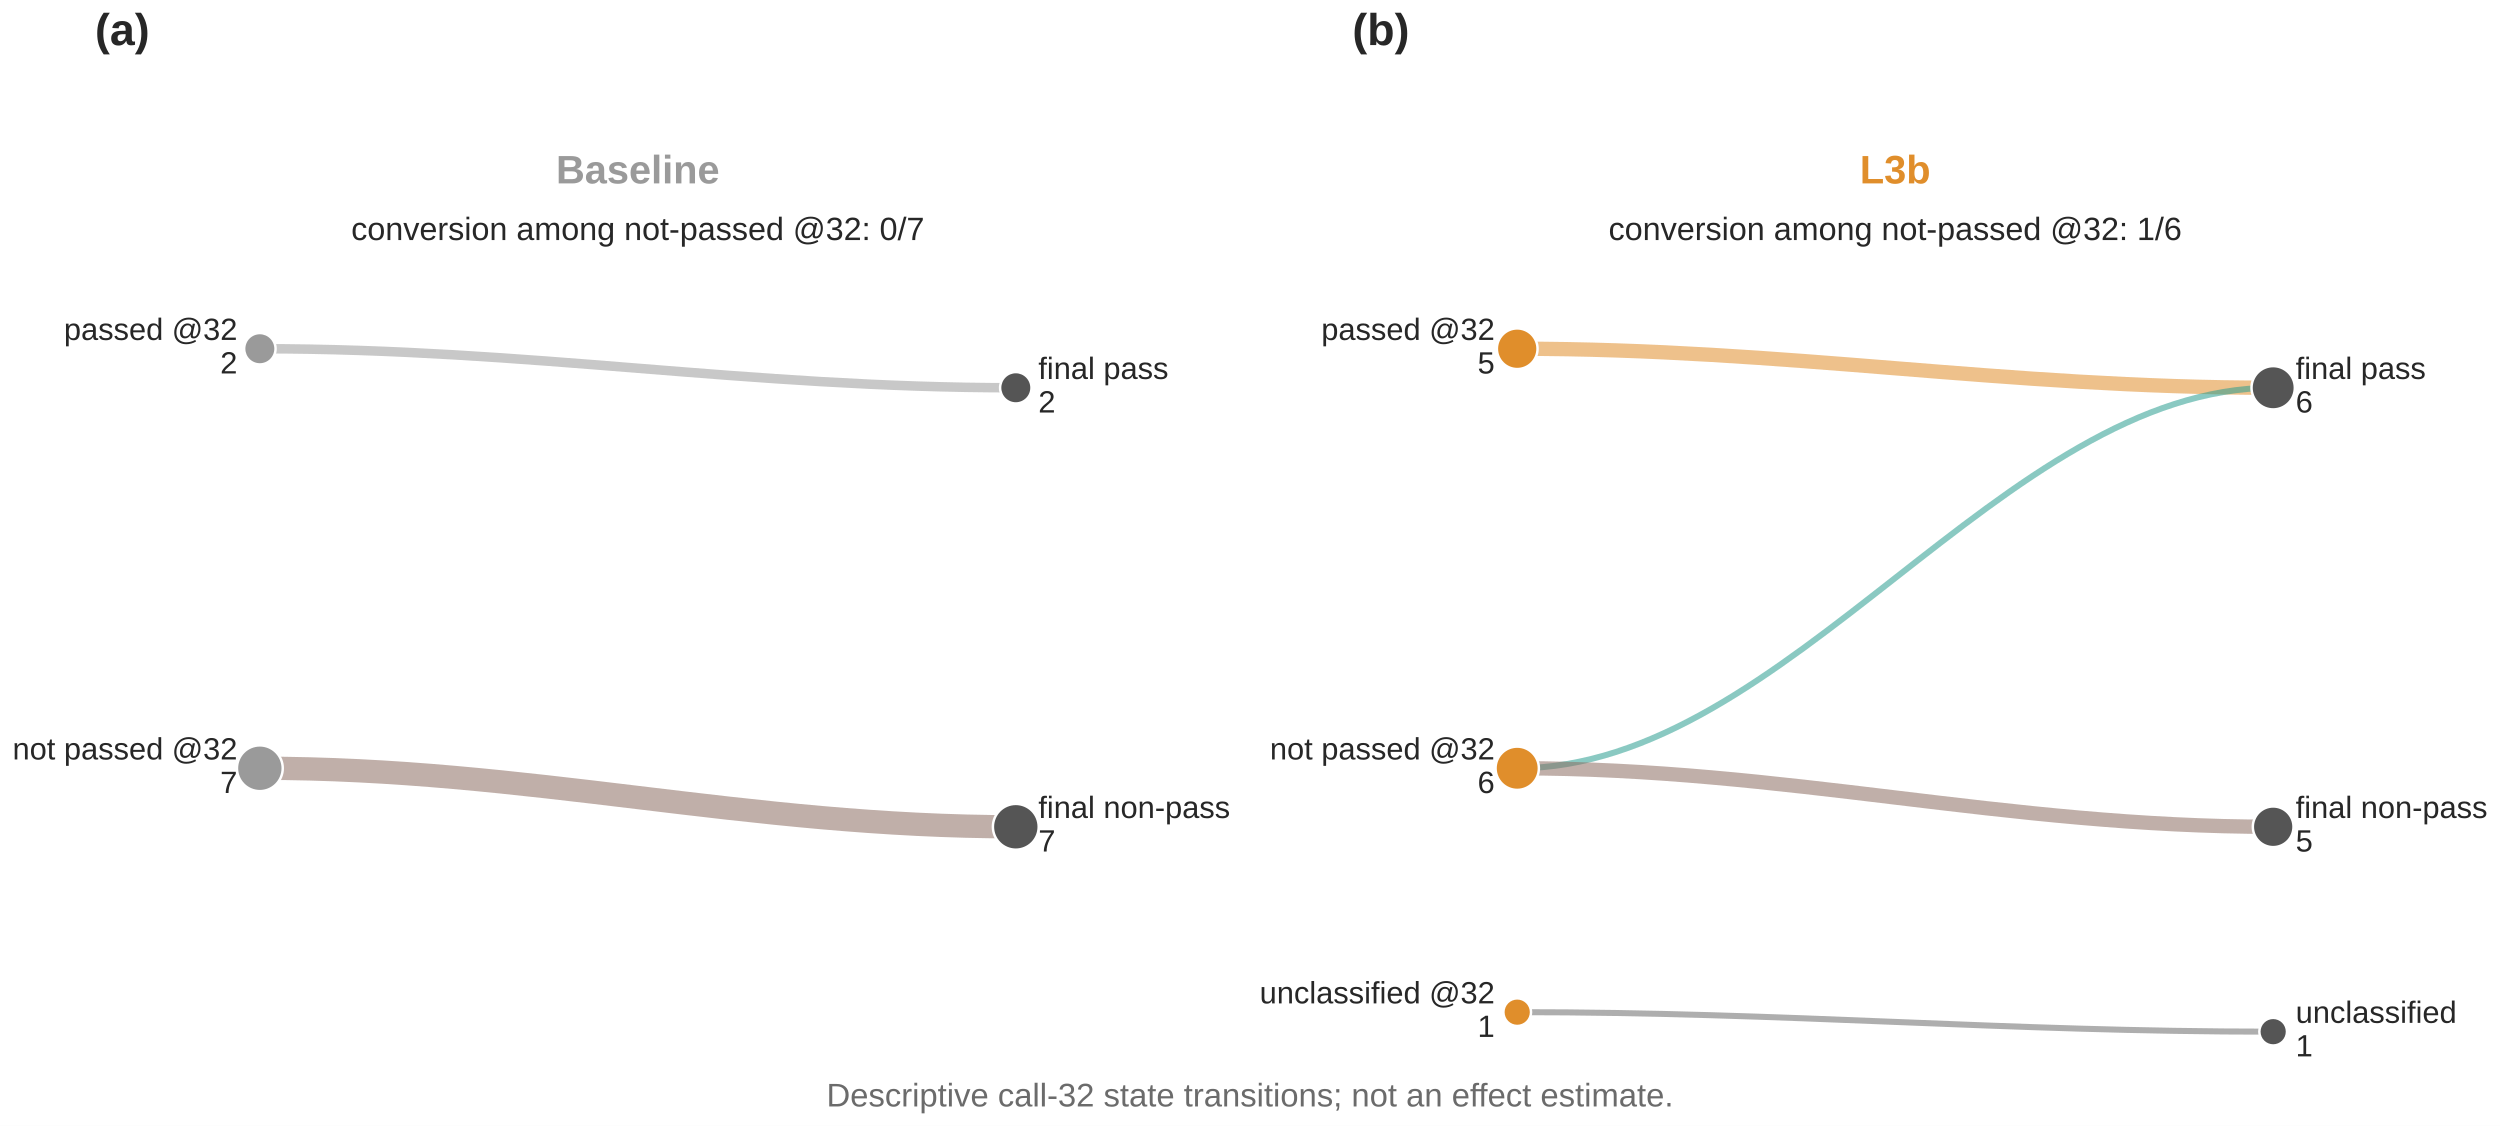
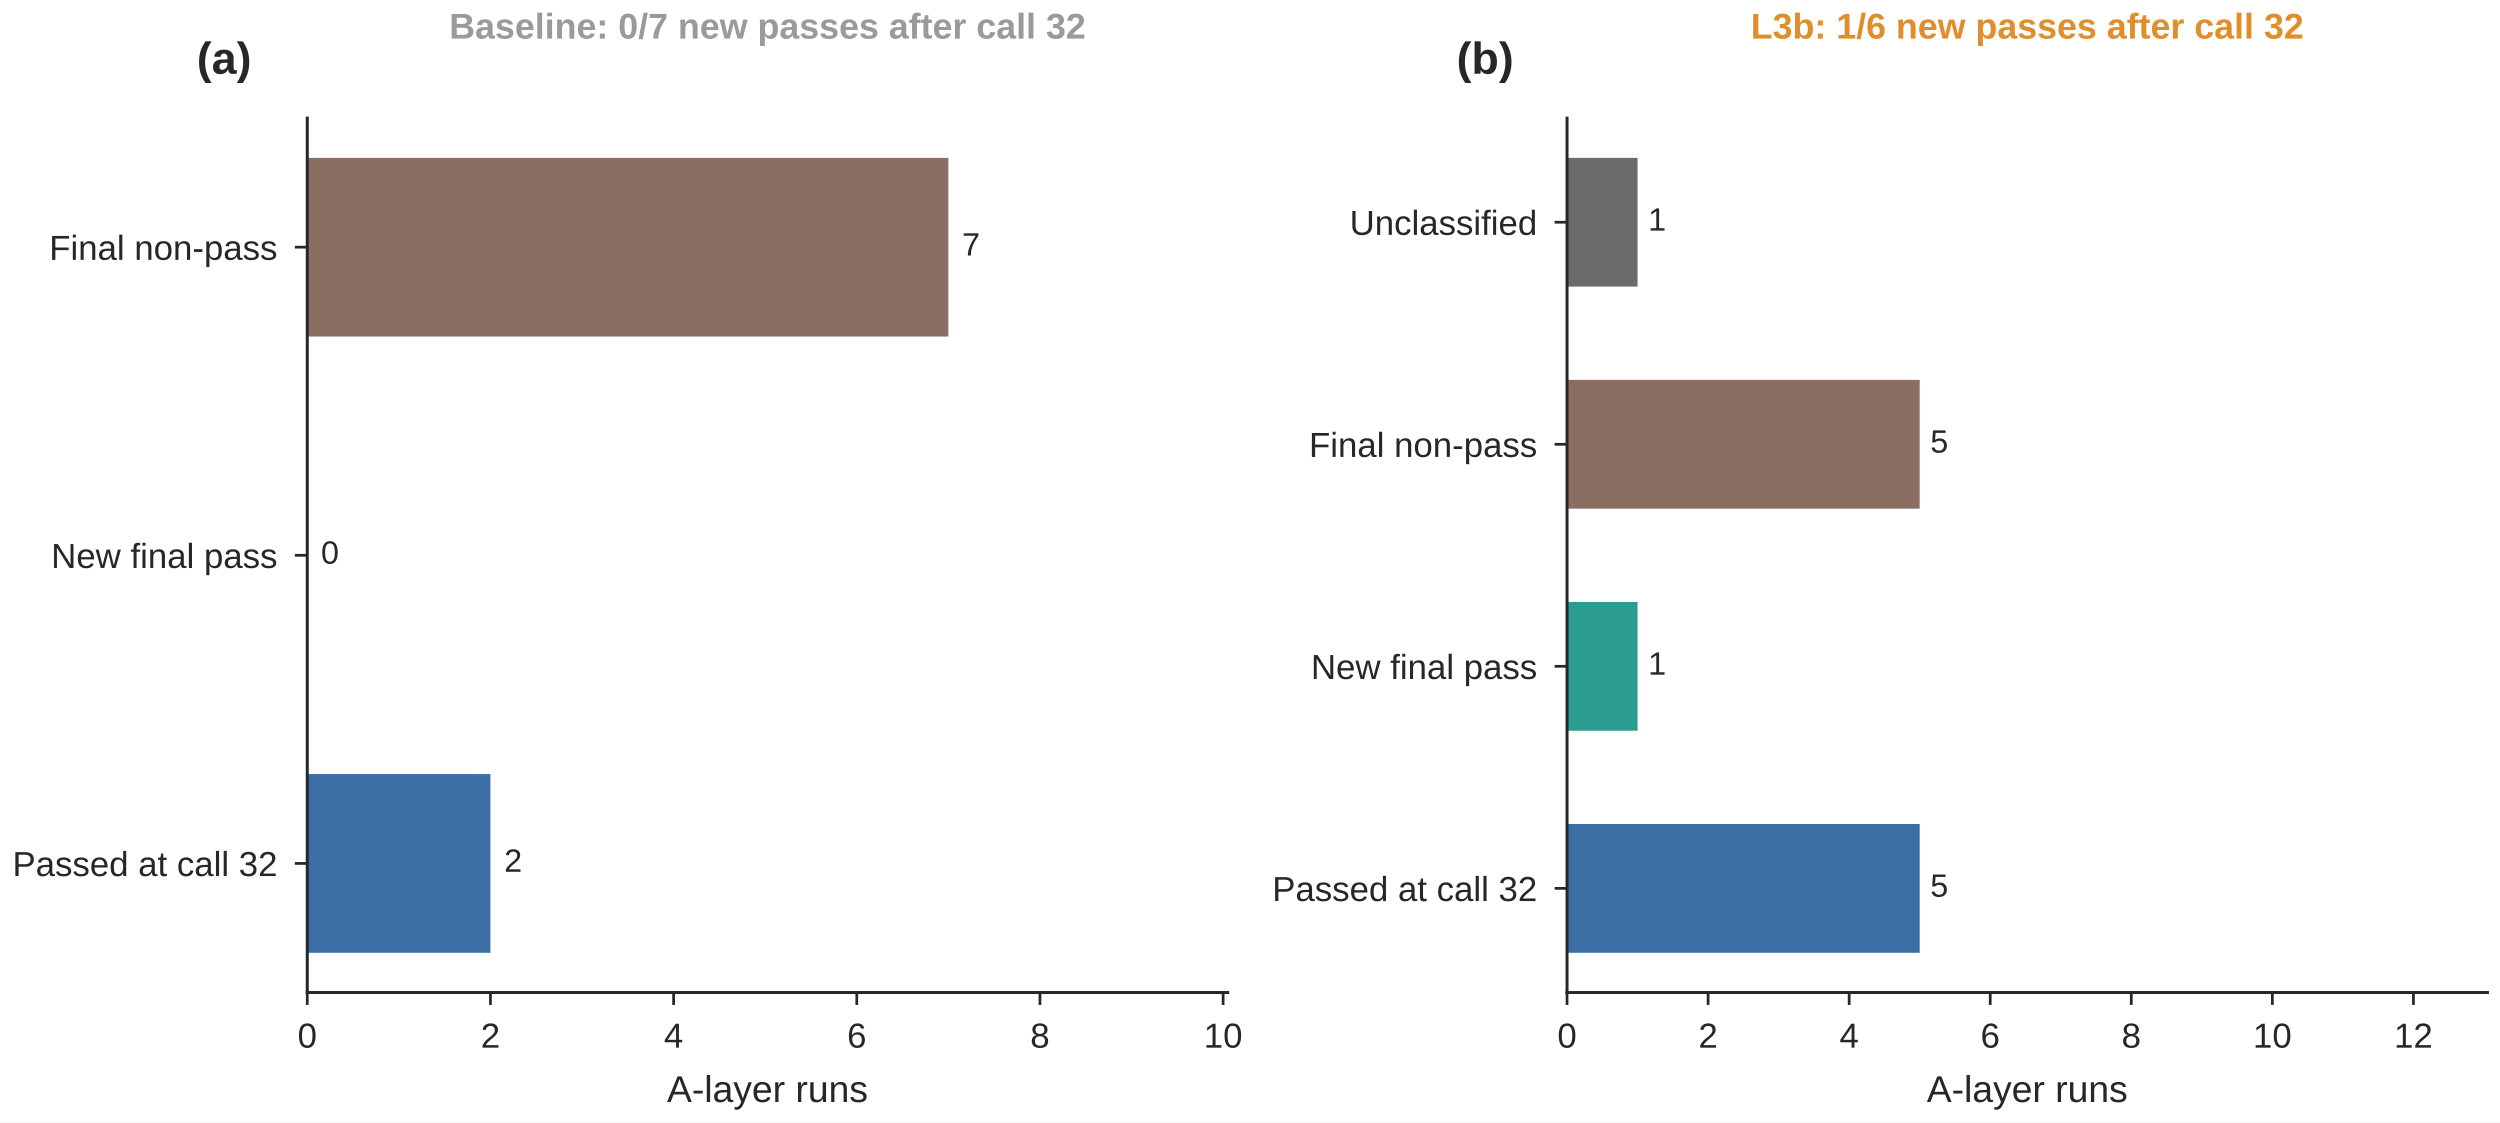
- <svg xmlns="http://www.w3.org/2000/svg" xmlns:xlink="http://www.w3.org/1999/xlink" width="503.097pt" height="226.572pt" viewBox="0 0 503.097 226.572" version="1.1">
+ <svg xmlns="http://www.w3.org/2000/svg" xmlns:xlink="http://www.w3.org/1999/xlink" width="503.04pt" height="225.84pt" viewBox="0 0 503.04 225.84" version="1.1">
  <defs>
    <style type="text/css">*{stroke-linejoin: round; stroke-linecap: butt}</style>
  </defs>
  <g id="figure_1">
    <g id="patch_1">
-       <path d="M 0 226.572 L 503.097 226.572 L 503.097 0 L 0 0 z " style="fill: #ffffff" />
+       <path d="M 0 225.84 L 503.04 225.84 L 503.04 0 L 0 0 z " style="fill: #ffffff" />
    </g>
    <g id="axes_1">
      <g id="patch_2">
-         <path d="M 52.291 70.18 C 106.623 70.18 150.088 78.034 204.42 78.034 " clip-path="url(#pa117345e38)" style="fill: none; opacity: 0.55; stroke: #9a9a9a; stroke-width: 1.911; stroke-linejoin: miter; stroke-linecap: round" />
+         <path d="M 61.827 199.711 L 247.034 199.711 L 247.034 23.762 L 61.827 23.762 z " style="fill: #ffffff" />
      </g>
      <g id="patch_3">
-         <path d="M 52.291 154.603 C 106.623 154.603 150.088 166.383 204.42 166.383 " clip-path="url(#pa117345e38)" style="fill: none; opacity: 0.55; stroke: #8c6d62; stroke-width: 4.689; stroke-linejoin: miter; stroke-linecap: round" />
-       </g>
-       <g id="text_1">
-         <text style="font-size: 6.2px; font-family: 'Arial', 'Helvetica', 'Liberation Sans', 'DejaVu Sans', sans-serif; fill: #272727" transform="translate(12.86044 68.41395)">passed @32</text>
-         <text style="font-size: 6.2px; font-family: 'Arial', 'Helvetica', 'Liberation Sans', 'DejaVu Sans', sans-serif; fill: #272727" transform="translate(44.31575 75.16202)">2</text>
-       </g>
-       <g id="text_2">
-         <text style="font-size: 6.2px; font-family: 'Arial', 'Helvetica', 'Liberation Sans', 'DejaVu Sans', sans-serif; fill: #272727" transform="translate(2.52 152.8368)">not passed @32</text>
-         <text style="font-size: 6.2px; font-family: 'Arial', 'Helvetica', 'Liberation Sans', 'DejaVu Sans', sans-serif; fill: #272727" transform="translate(44.31575 159.5849)">7</text>
-       </g>
-       <g id="text_3">
-         <text style="font-size: 6.2px; font-family: 'Arial', 'Helvetica', 'Liberation Sans', 'DejaVu Sans', sans-serif; fill: #272727" transform="translate(208.9474 76.2641)">final pass</text>
-         <text style="font-size: 6.2px; font-family: 'Arial', 'Helvetica', 'Liberation Sans', 'DejaVu Sans', sans-serif; fill: #272727" transform="translate(208.9474 83.01205)">2</text>
-       </g>
-       <g id="text_4">
-         <text style="font-size: 6.2px; font-family: 'Arial', 'Helvetica', 'Liberation Sans', 'DejaVu Sans', sans-serif; fill: #272727" transform="translate(208.9474 164.6136)">final non-pass</text>
-         <text style="font-size: 6.2px; font-family: 'Arial', 'Helvetica', 'Liberation Sans', 'DejaVu Sans', sans-serif; fill: #272727" transform="translate(208.9474 171.3616)">7</text>
-       </g>
-       <g id="text_5">
-         <text style="font-weight: 700; font-size: 8px; font-family: 'Arial', 'Helvetica', 'Liberation Sans', 'DejaVu Sans', sans-serif; text-anchor: middle; fill: #9a9a9a" x="128.355" y="36.911" transform="rotate(-0 128.3554 36.91078)">Baseline</text>
-       </g>
-       <g id="text_6">
-         <text style="font-size: 6.5px; font-family: 'Arial', 'Helvetica', 'Liberation Sans', 'DejaVu Sans', sans-serif; text-anchor: middle; fill: #272727" x="128.355" y="48.306" transform="rotate(-0 128.3554 48.30584)">conversion among not-passed @32: 0/7</text>
-       </g>
-       <g id="text_7">
-         <text style="font-weight: 700; font-size: 9px; font-family: 'Arial', 'Helvetica', 'Liberation Sans', 'DejaVu Sans', sans-serif; text-anchor: start; fill: #272727" x="19.113" y="9.072" transform="rotate(-0 19.11265 9.072246)">(a)</text>
-       </g>
-       <g id="PathCollection_1">
-         <defs>
-           <path id="m3751f107bb" d="M 0 3.162 C 0.839 3.162 1.643 2.829 2.236 2.236 C 2.829 1.643 3.162 0.839 3.162 0 C 3.162 -0.839 2.829 -1.643 2.236 -2.236 C 1.643 -2.829 0.839 -3.162 0 -3.162 C -0.839 -3.162 -1.643 -2.829 -2.236 -2.236 C -2.829 -1.643 -3.162 -0.839 -3.162 0 C -3.162 0.839 -2.829 1.643 -2.236 2.236 C -1.643 2.829 -0.839 3.162 0 3.162 z " style="stroke: #ffffff; stroke-width: 0.5" />
-         </defs>
-         <g clip-path="url(#pa117345e38)">
-           <use xlink:href="#m3751f107bb" x="52.291" y="70.18" style="fill: #9a9a9a; stroke: #ffffff; stroke-width: 0.5" />
-         </g>
-       </g>
-       <g id="PathCollection_2">
-         <defs>
-           <path id="m05092f3e04" d="M 0 4.61 C 1.223 4.61 2.395 4.124 3.26 3.26 C 4.124 2.395 4.61 1.223 4.61 0 C 4.61 -1.223 4.124 -2.395 3.26 -3.26 C 2.395 -4.124 1.223 -4.61 0 -4.61 C -1.223 -4.61 -2.395 -4.124 -3.26 -3.26 C -4.124 -2.395 -4.61 -1.223 -4.61 0 C -4.61 1.223 -4.124 2.395 -3.26 3.26 C -2.395 4.124 -1.223 4.61 0 4.61 z " style="stroke: #ffffff; stroke-width: 0.5" />
-         </defs>
-         <g clip-path="url(#pa117345e38)">
-           <use xlink:href="#m05092f3e04" x="52.291" y="154.603" style="fill: #9a9a9a; stroke: #ffffff; stroke-width: 0.5" />
-         </g>
-       </g>
-       <g id="PathCollection_3">
-         <defs>
-           <path id="md345fae051" d="M 0 3.162 C 0.839 3.162 1.643 2.829 2.236 2.236 C 2.829 1.643 3.162 0.839 3.162 0 C 3.162 -0.839 2.829 -1.643 2.236 -2.236 C 1.643 -2.829 0.839 -3.162 0 -3.162 C -0.839 -3.162 -1.643 -2.829 -2.236 -2.236 C -2.829 -1.643 -3.162 -0.839 -3.162 0 C -3.162 0.839 -2.829 1.643 -2.236 2.236 C -1.643 2.829 -0.839 3.162 0 3.162 z " style="stroke: #ffffff; stroke-width: 0.5" />
-         </defs>
-         <g clip-path="url(#pa117345e38)">
-           <use xlink:href="#md345fae051" x="204.42" y="78.034" style="fill: #555555; stroke: #ffffff; stroke-width: 0.5" />
-         </g>
-       </g>
-       <g id="PathCollection_4">
-         <defs>
-           <path id="m5f9feac9eb" d="M 0 4.61 C 1.223 4.61 2.395 4.124 3.26 3.26 C 4.124 2.395 4.61 1.223 4.61 0 C 4.61 -1.223 4.124 -2.395 3.26 -3.26 C 2.395 -4.124 1.223 -4.61 0 -4.61 C -1.223 -4.61 -2.395 -4.124 -3.26 -3.26 C -4.124 -2.395 -4.61 -1.223 -4.61 0 C -4.61 1.223 -4.124 2.395 -3.26 3.26 C -2.395 4.124 -1.223 4.61 0 4.61 z " style="stroke: #ffffff; stroke-width: 0.5" />
-         </defs>
-         <g clip-path="url(#pa117345e38)">
-           <use xlink:href="#m5f9feac9eb" x="204.42" y="166.383" style="fill: #555555; stroke: #ffffff; stroke-width: 0.5" />
-         </g>
+         <path d="M 61.827 191.714 L 98.684 191.714 L 98.684 155.755 L 61.827 155.755 z " clip-path="url(#pd2f0b68d98)" style="fill: #3b6ea5" />
+       </g>
+       <g id="patch_4">
+         <path d="M 61.827 129.716 L 61.827 129.716 L 61.827 93.757 L 61.827 93.757 z " clip-path="url(#pd2f0b68d98)" style="fill: #2a9d8f" />
+       </g>
+       <g id="patch_5">
+         <path d="M 61.827 67.718 L 190.827 67.718 L 190.827 31.76 L 61.827 31.76 z " clip-path="url(#pd2f0b68d98)" style="fill: #8c6d62" />
+       </g>
+       <g id="matplotlib.axis_1">
+         <g id="xtick_1">
+           <g id="line2d_1">
+             <defs>
+               <path id="m13bc61cf97" d="M 0 0 L 0 2.5 " style="stroke: #272727; stroke-width: 0.55" />
+             </defs>
+             <g>
+               <use xlink:href="#m13bc61cf97" x="61.827" y="199.711" style="fill: #272727; stroke: #272727; stroke-width: 0.55" />
+             </g>
+           </g>
+           <g id="text_1">
+             <text style="font-size: 7px; font-family: 'Arial', 'Helvetica', 'Liberation Sans', 'DejaVu Sans', sans-serif; text-anchor: middle; fill: #272727" x="61.827" y="210.808" transform="rotate(-0 61.82719 210.8077)">0</text>
+           </g>
+         </g>
+         <g id="xtick_2">
+           <g id="line2d_2">
+             <g>
+               <use xlink:href="#m13bc61cf97" x="98.684" y="199.711" style="fill: #272727; stroke: #272727; stroke-width: 0.55" />
+             </g>
+           </g>
+           <g id="text_2">
+             <text style="font-size: 7px; font-family: 'Arial', 'Helvetica', 'Liberation Sans', 'DejaVu Sans', sans-serif; text-anchor: middle; fill: #272727" x="98.684" y="210.808" transform="rotate(-0 98.68425 210.8077)">2</text>
+           </g>
+         </g>
+         <g id="xtick_3">
+           <g id="line2d_3">
+             <g>
+               <use xlink:href="#m13bc61cf97" x="135.541" y="199.711" style="fill: #272727; stroke: #272727; stroke-width: 0.55" />
+             </g>
+           </g>
+           <g id="text_3">
+             <text style="font-size: 7px; font-family: 'Arial', 'Helvetica', 'Liberation Sans', 'DejaVu Sans', sans-serif; text-anchor: middle; fill: #272727" x="135.541" y="210.808" transform="rotate(-0 135.5413 210.8077)">4</text>
+           </g>
+         </g>
+         <g id="xtick_4">
+           <g id="line2d_4">
+             <g>
+               <use xlink:href="#m13bc61cf97" x="172.398" y="199.711" style="fill: #272727; stroke: #272727; stroke-width: 0.55" />
+             </g>
+           </g>
+           <g id="text_4">
+             <text style="font-size: 7px; font-family: 'Arial', 'Helvetica', 'Liberation Sans', 'DejaVu Sans', sans-serif; text-anchor: middle; fill: #272727" x="172.398" y="210.808" transform="rotate(-0 172.3984 210.8077)">6</text>
+           </g>
+         </g>
+         <g id="xtick_5">
+           <g id="line2d_5">
+             <g>
+               <use xlink:href="#m13bc61cf97" x="209.255" y="199.711" style="fill: #272727; stroke: #272727; stroke-width: 0.55" />
+             </g>
+           </g>
+           <g id="text_5">
+             <text style="font-size: 7px; font-family: 'Arial', 'Helvetica', 'Liberation Sans', 'DejaVu Sans', sans-serif; text-anchor: middle; fill: #272727" x="209.255" y="210.808" transform="rotate(-0 209.2554 210.8077)">8</text>
+           </g>
+         </g>
+         <g id="xtick_6">
+           <g id="line2d_6">
+             <g>
+               <use xlink:href="#m13bc61cf97" x="246.112" y="199.711" style="fill: #272727; stroke: #272727; stroke-width: 0.55" />
+             </g>
+           </g>
+           <g id="text_6">
+             <text style="font-size: 7px; font-family: 'Arial', 'Helvetica', 'Liberation Sans', 'DejaVu Sans', sans-serif; text-anchor: middle; fill: #272727" x="246.112" y="210.808" transform="rotate(-0 246.1125 210.8077)">10</text>
+           </g>
+         </g>
+         <g id="text_7">
+           <text style="font-size: 7.5px; font-family: 'Arial', 'Helvetica', 'Liberation Sans', 'DejaVu Sans', sans-serif; text-anchor: middle; fill: #272727" x="154.431" y="221.741" transform="rotate(-0 154.4305 221.741)">A-layer runs</text>
+         </g>
+       </g>
+       <g id="matplotlib.axis_2">
+         <g id="ytick_1">
+           <g id="line2d_7">
+             <defs>
+               <path id="m50376ffd15" d="M 0 0 L -2.5 0 " style="stroke: #272727; stroke-width: 0.55" />
+             </defs>
+             <g>
+               <use xlink:href="#m50376ffd15" x="61.827" y="173.734" style="fill: #272727; stroke: #272727; stroke-width: 0.55" />
+             </g>
+           </g>
+           <g id="text_8">
+             <text style="font-size: 7px; font-family: 'Arial', 'Helvetica', 'Liberation Sans', 'DejaVu Sans', sans-serif; text-anchor: end; fill: #272727" x="55.827" y="176.282" transform="rotate(-0 55.82719 176.2825)">Passed at call 32</text>
+           </g>
+         </g>
+         <g id="ytick_2">
+           <g id="line2d_8">
+             <g>
+               <use xlink:href="#m50376ffd15" x="61.827" y="111.737" style="fill: #272727; stroke: #272727; stroke-width: 0.55" />
+             </g>
+           </g>
+           <g id="text_9">
+             <text style="font-size: 7px; font-family: 'Arial', 'Helvetica', 'Liberation Sans', 'DejaVu Sans', sans-serif; text-anchor: end; fill: #272727" x="55.827" y="114.285" transform="rotate(-0 55.82719 114.2847)">New final pass</text>
+           </g>
+         </g>
+         <g id="ytick_3">
+           <g id="line2d_9">
+             <g>
+               <use xlink:href="#m50376ffd15" x="61.827" y="49.739" style="fill: #272727; stroke: #272727; stroke-width: 0.55" />
+             </g>
+           </g>
+           <g id="text_10">
+             <text style="font-size: 7px; font-family: 'Arial', 'Helvetica', 'Liberation Sans', 'DejaVu Sans', sans-serif; text-anchor: end; fill: #272727" x="55.827" y="52.287" transform="rotate(-0 55.82719 52.28696)">Final non-pass</text>
+           </g>
+         </g>
+       </g>
+       <g id="patch_6">
+         <path d="M 61.827 199.711 L 61.827 23.762 " style="fill: none; stroke: #272727; stroke-width: 0.6; stroke-linejoin: miter; stroke-linecap: square" />
+       </g>
+       <g id="patch_7">
+         <path d="M 61.827 199.711 L 247.034 199.711 " style="fill: none; stroke: #272727; stroke-width: 0.6; stroke-linejoin: miter; stroke-linecap: square" />
+       </g>
+       <g id="text_11">
+         <text style="font-size: 6.5px; font-family: 'Arial', 'Helvetica', 'Liberation Sans', 'DejaVu Sans', sans-serif; text-anchor: start; fill: #272727" x="101.449" y="175.417" transform="rotate(-0 101.4485 175.4165)">2</text>
+       </g>
+       <g id="text_12">
+         <text style="font-size: 6.5px; font-family: 'Arial', 'Helvetica', 'Liberation Sans', 'DejaVu Sans', sans-serif; text-anchor: start; fill: #272727" x="64.591" y="113.419" transform="rotate(-0 64.59147 113.4188)">0</text>
+       </g>
+       <g id="text_13">
+         <text style="font-size: 6.5px; font-family: 'Arial', 'Helvetica', 'Liberation Sans', 'DejaVu Sans', sans-serif; text-anchor: start; fill: #272727" x="193.591" y="51.421" transform="rotate(-0 193.5912 51.42099)">7</text>
+       </g>
+       <g id="text_14">
+         <text style="font-weight: 700; font-size: 9px; font-family: 'Arial', 'Helvetica', 'Liberation Sans', 'DejaVu Sans', sans-serif; text-anchor: start; fill: #272727" x="39.602" y="14.83" transform="rotate(-0 39.60238 14.82959)">(a)</text>
+       </g>
+       <g id="text_15">
+         <text style="font-weight: 700; font-size: 7.2px; font-family: 'Arial', 'Helvetica', 'Liberation Sans', 'DejaVu Sans', sans-serif; text-anchor: middle; fill: #9a9a9a" x="154.431" y="7.762" transform="rotate(-0 154.4305 7.761797)">Baseline: 0/7 new passes after call 32</text>
      </g>
    </g>
    <g id="axes_2">
-       <g id="patch_4">
-         <path d="M 305.322 70.18 C 359.654 70.18 403.119 78.034 457.451 78.034 " clip-path="url(#pd34d2ce58d)" style="fill: none; opacity: 0.55; stroke: #e08e2b; stroke-width: 2.883; stroke-linejoin: miter; stroke-linecap: round" />
-       </g>
-       <g id="patch_5">
-         <path d="M 305.322 154.603 C 359.654 154.603 403.119 78.034 457.451 78.034 " clip-path="url(#pd34d2ce58d)" style="fill: none; opacity: 0.55; stroke: #2a9d8f; stroke-width: 1.217; stroke-linejoin: miter; stroke-linecap: round" />
-       </g>
-       <g id="patch_6">
-         <path d="M 305.322 154.603 C 359.654 154.603 403.119 166.383 457.451 166.383 " clip-path="url(#pd34d2ce58d)" style="fill: none; opacity: 0.55; stroke: #8c6d62; stroke-width: 2.883; stroke-linejoin: miter; stroke-linecap: round" />
-       </g>
-       <g id="patch_7">
-         <path d="M 305.322 203.686 C 359.654 203.686 403.119 207.613 457.451 207.613 " clip-path="url(#pd34d2ce58d)" style="fill: none; opacity: 0.55; stroke: #6b6b6b; stroke-width: 1.217; stroke-linejoin: miter; stroke-linecap: round" />
-       </g>
-       <g id="text_8">
-         <text style="font-size: 6.2px; font-family: 'Arial', 'Helvetica', 'Liberation Sans', 'DejaVu Sans', sans-serif; fill: #272727" transform="translate(265.8917 68.41395)">passed @32</text>
-         <text style="font-size: 6.2px; font-family: 'Arial', 'Helvetica', 'Liberation Sans', 'DejaVu Sans', sans-serif; fill: #272727" transform="translate(297.347 75.16202)">5</text>
-       </g>
-       <g id="text_9">
-         <text style="font-size: 6.2px; font-family: 'Arial', 'Helvetica', 'Liberation Sans', 'DejaVu Sans', sans-serif; fill: #272727" transform="translate(255.5512 152.8368)">not passed @32</text>
-         <text style="font-size: 6.2px; font-family: 'Arial', 'Helvetica', 'Liberation Sans', 'DejaVu Sans', sans-serif; fill: #272727" transform="translate(297.347 159.5849)">6</text>
-       </g>
-       <g id="text_10">
-         <text style="font-size: 6.2px; font-family: 'Arial', 'Helvetica', 'Liberation Sans', 'DejaVu Sans', sans-serif; fill: #272727" transform="translate(461.9786 76.2641)">final pass</text>
-         <text style="font-size: 6.2px; font-family: 'Arial', 'Helvetica', 'Liberation Sans', 'DejaVu Sans', sans-serif; fill: #272727" transform="translate(461.9786 83.01205)">6</text>
-       </g>
-       <g id="text_11">
-         <text style="font-size: 6.2px; font-family: 'Arial', 'Helvetica', 'Liberation Sans', 'DejaVu Sans', sans-serif; fill: #272727" transform="translate(461.9786 164.6136)">final non-pass</text>
-         <text style="font-size: 6.2px; font-family: 'Arial', 'Helvetica', 'Liberation Sans', 'DejaVu Sans', sans-serif; fill: #272727" transform="translate(461.9786 171.3616)">5</text>
-       </g>
-       <g id="text_12">
-         <text style="font-size: 6.2px; font-family: 'Arial', 'Helvetica', 'Liberation Sans', 'DejaVu Sans', sans-serif; fill: #272727" transform="translate(253.4888 201.9199)">unclassified @32</text>
-         <text style="font-size: 6.2px; font-family: 'Arial', 'Helvetica', 'Liberation Sans', 'DejaVu Sans', sans-serif; fill: #272727" transform="translate(297.347 208.668)">1</text>
-       </g>
-       <g id="text_13">
-         <text style="font-size: 6.2px; font-family: 'Arial', 'Helvetica', 'Liberation Sans', 'DejaVu Sans', sans-serif; fill: #272727" transform="translate(461.9786 205.8434)">unclassified</text>
-         <text style="font-size: 6.2px; font-family: 'Arial', 'Helvetica', 'Liberation Sans', 'DejaVu Sans', sans-serif; fill: #272727" transform="translate(461.9786 212.5914)">1</text>
-       </g>
-       <g id="text_14">
-         <text style="font-weight: 700; font-size: 8px; font-family: 'Arial', 'Helvetica', 'Liberation Sans', 'DejaVu Sans', sans-serif; text-anchor: middle; fill: #e08e2b" x="381.387" y="36.911" transform="rotate(-0 381.3867 36.91078)">L3b</text>
-       </g>
-       <g id="text_15">
-         <text style="font-size: 6.5px; font-family: 'Arial', 'Helvetica', 'Liberation Sans', 'DejaVu Sans', sans-serif; text-anchor: middle; fill: #272727" x="381.387" y="48.306" transform="rotate(-0 381.3867 48.30584)">conversion among not-passed @32: 1/6</text>
-       </g>
-       <g id="text_16">
-         <text style="font-weight: 700; font-size: 9px; font-family: 'Arial', 'Helvetica', 'Liberation Sans', 'DejaVu Sans', sans-serif; text-anchor: start; fill: #272727" x="272.144" y="9.072" transform="rotate(-0 272.1439 9.072246)">(b)</text>
-       </g>
-       <g id="PathCollection_5">
-         <defs>
-           <path id="m1d747e54ca" d="M 0 4.093 C 1.085 4.093 2.126 3.661 2.894 2.894 C 3.661 2.126 4.093 1.085 4.093 0 C 4.093 -1.085 3.661 -2.126 2.894 -2.894 C 2.126 -3.661 1.085 -4.093 0 -4.093 C -1.085 -4.093 -2.126 -3.661 -2.894 -2.894 C -3.661 -2.126 -4.093 -1.085 -4.093 0 C -4.093 1.085 -3.661 2.126 -2.894 2.894 C -2.126 3.661 -1.085 4.093 0 4.093 z " style="stroke: #ffffff; stroke-width: 0.5" />
-         </defs>
-         <g clip-path="url(#pd34d2ce58d)">
-           <use xlink:href="#m1d747e54ca" x="305.322" y="70.18" style="fill: #e08e2b; stroke: #ffffff; stroke-width: 0.5" />
-         </g>
-       </g>
-       <g id="PathCollection_6">
-         <defs>
-           <path id="me9bfb82c81" d="M 0 4.359 C 1.156 4.359 2.265 3.9 3.082 3.082 C 3.9 2.265 4.359 1.156 4.359 0 C 4.359 -1.156 3.9 -2.265 3.082 -3.082 C 2.265 -3.9 1.156 -4.359 0 -4.359 C -1.156 -4.359 -2.265 -3.9 -3.082 -3.082 C -3.9 -2.265 -4.359 -1.156 -4.359 0 C -4.359 1.156 -3.9 2.265 -3.082 3.082 C -2.265 3.9 -1.156 4.359 0 4.359 z " style="stroke: #ffffff; stroke-width: 0.5" />
-         </defs>
-         <g clip-path="url(#pd34d2ce58d)">
-           <use xlink:href="#me9bfb82c81" x="305.322" y="154.603" style="fill: #e08e2b; stroke: #ffffff; stroke-width: 0.5" />
-         </g>
-       </g>
-       <g id="PathCollection_7">
-         <defs>
-           <path id="m469eb62efe" d="M 0 4.359 C 1.156 4.359 2.265 3.9 3.082 3.082 C 3.9 2.265 4.359 1.156 4.359 0 C 4.359 -1.156 3.9 -2.265 3.082 -3.082 C 2.265 -3.9 1.156 -4.359 0 -4.359 C -1.156 -4.359 -2.265 -3.9 -3.082 -3.082 C -3.9 -2.265 -4.359 -1.156 -4.359 0 C -4.359 1.156 -3.9 2.265 -3.082 3.082 C -2.265 3.9 -1.156 4.359 0 4.359 z " style="stroke: #ffffff; stroke-width: 0.5" />
-         </defs>
-         <g clip-path="url(#pd34d2ce58d)">
-           <use xlink:href="#m469eb62efe" x="457.451" y="78.034" style="fill: #555555; stroke: #ffffff; stroke-width: 0.5" />
-         </g>
-       </g>
-       <g id="PathCollection_8">
-         <defs>
-           <path id="m3dcdc51bbc" d="M 0 4.093 C 1.085 4.093 2.126 3.661 2.894 2.894 C 3.661 2.126 4.093 1.085 4.093 0 C 4.093 -1.085 3.661 -2.126 2.894 -2.894 C 2.126 -3.661 1.085 -4.093 0 -4.093 C -1.085 -4.093 -2.126 -3.661 -2.894 -2.894 C -3.661 -2.126 -4.093 -1.085 -4.093 0 C -4.093 1.085 -3.661 2.126 -2.894 2.894 C -2.126 3.661 -1.085 4.093 0 4.093 z " style="stroke: #ffffff; stroke-width: 0.5" />
-         </defs>
-         <g clip-path="url(#pd34d2ce58d)">
-           <use xlink:href="#m3dcdc51bbc" x="457.451" y="166.383" style="fill: #555555; stroke: #ffffff; stroke-width: 0.5" />
-         </g>
-       </g>
-       <g id="PathCollection_9">
-         <defs>
-           <path id="m4b0624de28" d="M 0 2.784 C 0.738 2.784 1.446 2.491 1.969 1.969 C 2.491 1.446 2.784 0.738 2.784 0 C 2.784 -0.738 2.491 -1.446 1.969 -1.969 C 1.446 -2.491 0.738 -2.784 0 -2.784 C -0.738 -2.784 -1.446 -2.491 -1.969 -1.969 C -2.491 -1.446 -2.784 -0.738 -2.784 0 C -2.784 0.738 -2.491 1.446 -1.969 1.969 C -1.446 2.491 -0.738 2.784 0 2.784 z " style="stroke: #ffffff; stroke-width: 0.5" />
-         </defs>
-         <g clip-path="url(#pd34d2ce58d)">
-           <use xlink:href="#m4b0624de28" x="305.322" y="203.686" style="fill: #e08e2b; stroke: #ffffff; stroke-width: 0.5" />
-         </g>
-       </g>
-       <g id="PathCollection_10">
-         <defs>
-           <path id="mb858616992" d="M 0 2.784 C 0.738 2.784 1.446 2.491 1.969 1.969 C 2.491 1.446 2.784 0.738 2.784 0 C 2.784 -0.738 2.491 -1.446 1.969 -1.969 C 1.446 -2.491 0.738 -2.784 0 -2.784 C -0.738 -2.784 -1.446 -2.491 -1.969 -1.969 C -2.491 -1.446 -2.784 -0.738 -2.784 0 C -2.784 0.738 -2.491 1.446 -1.969 1.969 C -1.446 2.491 -0.738 2.784 0 2.784 z " style="stroke: #ffffff; stroke-width: 0.5" />
-         </defs>
-         <g clip-path="url(#pd34d2ce58d)">
-           <use xlink:href="#mb858616992" x="457.451" y="207.613" style="fill: #555555; stroke: #ffffff; stroke-width: 0.5" />
-         </g>
-       </g>
-     </g>
-     <g id="text_17">
-       <text style="font-size: 6.6px; font-family: 'Arial', 'Helvetica', 'Liberation Sans', 'DejaVu Sans', sans-serif; text-anchor: middle; fill: #6b6b6b" x="251.549" y="222.663" transform="rotate(-0 251.5487 222.6628)">Descriptive call-32 state transitions; not an effect estimate.</text>
+       <g id="patch_8">
+         <path d="M 315.313 199.711 L 500.52 199.711 L 500.52 23.762 L 315.313 23.762 z " style="fill: #ffffff" />
+       </g>
+       <g id="patch_9">
+         <path d="M 315.313 191.714 L 386.273 191.714 L 386.273 165.799 L 315.313 165.799 z " clip-path="url(#p59da73d622)" style="fill: #3b6ea5" />
+       </g>
+       <g id="patch_10">
+         <path d="M 315.313 147.034 L 329.505 147.034 L 329.505 121.119 L 315.313 121.119 z " clip-path="url(#p59da73d622)" style="fill: #2a9d8f" />
+       </g>
+       <g id="patch_11">
+         <path d="M 315.313 102.354 L 386.273 102.354 L 386.273 76.439 L 315.313 76.439 z " clip-path="url(#p59da73d622)" style="fill: #8c6d62" />
+       </g>
+       <g id="patch_12">
+         <path d="M 315.313 57.674 L 329.505 57.674 L 329.505 31.76 L 315.313 31.76 z " clip-path="url(#p59da73d622)" style="fill: #6b6b6b" />
+       </g>
+       <g id="matplotlib.axis_3">
+         <g id="xtick_7">
+           <g id="line2d_10">
+             <g>
+               <use xlink:href="#m13bc61cf97" x="315.313" y="199.711" style="fill: #272727; stroke: #272727; stroke-width: 0.55" />
+             </g>
+           </g>
+           <g id="text_16">
+             <text style="font-size: 7px; font-family: 'Arial', 'Helvetica', 'Liberation Sans', 'DejaVu Sans', sans-serif; text-anchor: middle; fill: #272727" x="315.313" y="210.808" transform="rotate(-0 315.3128 210.8077)">0</text>
+           </g>
+         </g>
+         <g id="xtick_8">
+           <g id="line2d_11">
+             <g>
+               <use xlink:href="#m13bc61cf97" x="343.697" y="199.711" style="fill: #272727; stroke: #272727; stroke-width: 0.55" />
+             </g>
+           </g>
+           <g id="text_17">
+             <text style="font-size: 7px; font-family: 'Arial', 'Helvetica', 'Liberation Sans', 'DejaVu Sans', sans-serif; text-anchor: middle; fill: #272727" x="343.697" y="210.808" transform="rotate(-0 343.697 210.8077)">2</text>
+           </g>
+         </g>
+         <g id="xtick_9">
+           <g id="line2d_12">
+             <g>
+               <use xlink:href="#m13bc61cf97" x="372.081" y="199.711" style="fill: #272727; stroke: #272727; stroke-width: 0.55" />
+             </g>
+           </g>
+           <g id="text_18">
+             <text style="font-size: 7px; font-family: 'Arial', 'Helvetica', 'Liberation Sans', 'DejaVu Sans', sans-serif; text-anchor: middle; fill: #272727" x="372.081" y="210.808" transform="rotate(-0 372.0811 210.8077)">4</text>
+           </g>
+         </g>
+         <g id="xtick_10">
+           <g id="line2d_13">
+             <g>
+               <use xlink:href="#m13bc61cf97" x="400.465" y="199.711" style="fill: #272727; stroke: #272727; stroke-width: 0.55" />
+             </g>
+           </g>
+           <g id="text_19">
+             <text style="font-size: 7px; font-family: 'Arial', 'Helvetica', 'Liberation Sans', 'DejaVu Sans', sans-serif; text-anchor: middle; fill: #272727" x="400.465" y="210.808" transform="rotate(-0 400.4653 210.8077)">6</text>
+           </g>
+         </g>
+         <g id="xtick_11">
+           <g id="line2d_14">
+             <g>
+               <use xlink:href="#m13bc61cf97" x="428.849" y="199.711" style="fill: #272727; stroke: #272727; stroke-width: 0.55" />
+             </g>
+           </g>
+           <g id="text_20">
+             <text style="font-size: 7px; font-family: 'Arial', 'Helvetica', 'Liberation Sans', 'DejaVu Sans', sans-serif; text-anchor: middle; fill: #272727" x="428.849" y="210.808" transform="rotate(-0 428.8495 210.8077)">8</text>
+           </g>
+         </g>
+         <g id="xtick_12">
+           <g id="line2d_15">
+             <g>
+               <use xlink:href="#m13bc61cf97" x="457.234" y="199.711" style="fill: #272727; stroke: #272727; stroke-width: 0.55" />
+             </g>
+           </g>
+           <g id="text_21">
+             <text style="font-size: 7px; font-family: 'Arial', 'Helvetica', 'Liberation Sans', 'DejaVu Sans', sans-serif; text-anchor: middle; fill: #272727" x="457.234" y="210.808" transform="rotate(-0 457.2337 210.8077)">10</text>
+           </g>
+         </g>
+         <g id="xtick_13">
+           <g id="line2d_16">
+             <g>
+               <use xlink:href="#m13bc61cf97" x="485.618" y="199.711" style="fill: #272727; stroke: #272727; stroke-width: 0.55" />
+             </g>
+           </g>
+           <g id="text_22">
+             <text style="font-size: 7px; font-family: 'Arial', 'Helvetica', 'Liberation Sans', 'DejaVu Sans', sans-serif; text-anchor: middle; fill: #272727" x="485.618" y="210.808" transform="rotate(-0 485.6178 210.8077)">12</text>
+           </g>
+         </g>
+         <g id="text_23">
+           <text style="font-size: 7.5px; font-family: 'Arial', 'Helvetica', 'Liberation Sans', 'DejaVu Sans', sans-serif; text-anchor: middle; fill: #272727" x="407.916" y="221.741" transform="rotate(-0 407.9162 221.741)">A-layer runs</text>
+         </g>
+       </g>
+       <g id="matplotlib.axis_4">
+         <g id="ytick_4">
+           <g id="line2d_17">
+             <g>
+               <use xlink:href="#m50376ffd15" x="315.313" y="178.757" style="fill: #272727; stroke: #272727; stroke-width: 0.55" />
+             </g>
+           </g>
+           <g id="text_24">
+             <text style="font-size: 7px; font-family: 'Arial', 'Helvetica', 'Liberation Sans', 'DejaVu Sans', sans-serif; text-anchor: end; fill: #272727" x="309.313" y="181.305" transform="rotate(-0 309.3128 181.3047)">Passed at call 32</text>
+           </g>
+         </g>
+         <g id="ytick_5">
+           <g id="line2d_18">
+             <g>
+               <use xlink:href="#m50376ffd15" x="315.313" y="134.077" style="fill: #272727; stroke: #272727; stroke-width: 0.55" />
+             </g>
+           </g>
+           <g id="text_25">
+             <text style="font-size: 7px; font-family: 'Arial', 'Helvetica', 'Liberation Sans', 'DejaVu Sans', sans-serif; text-anchor: end; fill: #272727" x="309.313" y="136.625" transform="rotate(-0 309.3128 136.6247)">New final pass</text>
+           </g>
+         </g>
+         <g id="ytick_6">
+           <g id="line2d_19">
+             <g>
+               <use xlink:href="#m50376ffd15" x="315.313" y="89.397" style="fill: #272727; stroke: #272727; stroke-width: 0.55" />
+             </g>
+           </g>
+           <g id="text_26">
+             <text style="font-size: 7px; font-family: 'Arial', 'Helvetica', 'Liberation Sans', 'DejaVu Sans', sans-serif; text-anchor: end; fill: #272727" x="309.313" y="91.945" transform="rotate(-0 309.3128 91.94475)">Final non-pass</text>
+           </g>
+         </g>
+         <g id="ytick_7">
+           <g id="line2d_20">
+             <g>
+               <use xlink:href="#m50376ffd15" x="315.313" y="44.717" style="fill: #272727; stroke: #272727; stroke-width: 0.55" />
+             </g>
+           </g>
+           <g id="text_27">
+             <text style="font-size: 7px; font-family: 'Arial', 'Helvetica', 'Liberation Sans', 'DejaVu Sans', sans-serif; text-anchor: end; fill: #272727" x="309.313" y="47.265" transform="rotate(-0 309.3128 47.26479)">Unclassified</text>
+           </g>
+         </g>
+       </g>
+       <g id="patch_13">
+         <path d="M 315.313 199.711 L 315.313 23.762 " style="fill: none; stroke: #272727; stroke-width: 0.6; stroke-linejoin: miter; stroke-linecap: square" />
+       </g>
+       <g id="patch_14">
+         <path d="M 315.313 199.711 L 500.52 199.711 " style="fill: none; stroke: #272727; stroke-width: 0.6; stroke-linejoin: miter; stroke-linecap: square" />
+       </g>
+       <g id="text_28">
+         <text style="font-size: 6.5px; font-family: 'Arial', 'Helvetica', 'Liberation Sans', 'DejaVu Sans', sans-serif; text-anchor: start; fill: #272727" x="388.402" y="180.439" transform="rotate(-0 388.402 180.4387)">5</text>
+       </g>
+       <g id="text_29">
+         <text style="font-size: 6.5px; font-family: 'Arial', 'Helvetica', 'Liberation Sans', 'DejaVu Sans', sans-serif; text-anchor: start; fill: #272727" x="331.634" y="135.759" transform="rotate(-0 331.6337 135.7587)">1</text>
+       </g>
+       <g id="text_30">
+         <text style="font-size: 6.5px; font-family: 'Arial', 'Helvetica', 'Liberation Sans', 'DejaVu Sans', sans-serif; text-anchor: start; fill: #272727" x="388.402" y="91.079" transform="rotate(-0 388.402 91.07878)">5</text>
+       </g>
+       <g id="text_31">
+         <text style="font-size: 6.5px; font-family: 'Arial', 'Helvetica', 'Liberation Sans', 'DejaVu Sans', sans-serif; text-anchor: start; fill: #272727" x="331.634" y="46.399" transform="rotate(-0 331.6337 46.39883)">1</text>
+       </g>
+       <g id="text_32">
+         <text style="font-weight: 700; font-size: 9px; font-family: 'Arial', 'Helvetica', 'Liberation Sans', 'DejaVu Sans', sans-serif; text-anchor: start; fill: #272727" x="293.088" y="14.83" transform="rotate(-0 293.088 14.82959)">(b)</text>
+       </g>
+       <g id="text_33">
+         <text style="font-weight: 700; font-size: 7.2px; font-family: 'Arial', 'Helvetica', 'Liberation Sans', 'DejaVu Sans', sans-serif; text-anchor: middle; fill: #e08e2b" x="407.916" y="7.762" transform="rotate(-0 407.9162 7.761797)">L3b: 1/6 new passes after call 32</text>
+       </g>
    </g>
  </g>
  <defs>
-     <clipPath id="pa117345e38">
-       <rect x="23.314" y="19.134" width="210.082" height="204.186" />
+     <clipPath id="pd2f0b68d98">
+       <rect x="61.827" y="23.762" width="185.207" height="175.95" />
    </clipPath>
-     <clipPath id="pd34d2ce58d">
-       <rect x="276.346" y="19.134" width="210.082" height="204.186" />
+     <clipPath id="p59da73d622">
+       <rect x="315.313" y="23.762" width="185.207" height="175.95" />
    </clipPath>
  </defs>
</svg>
